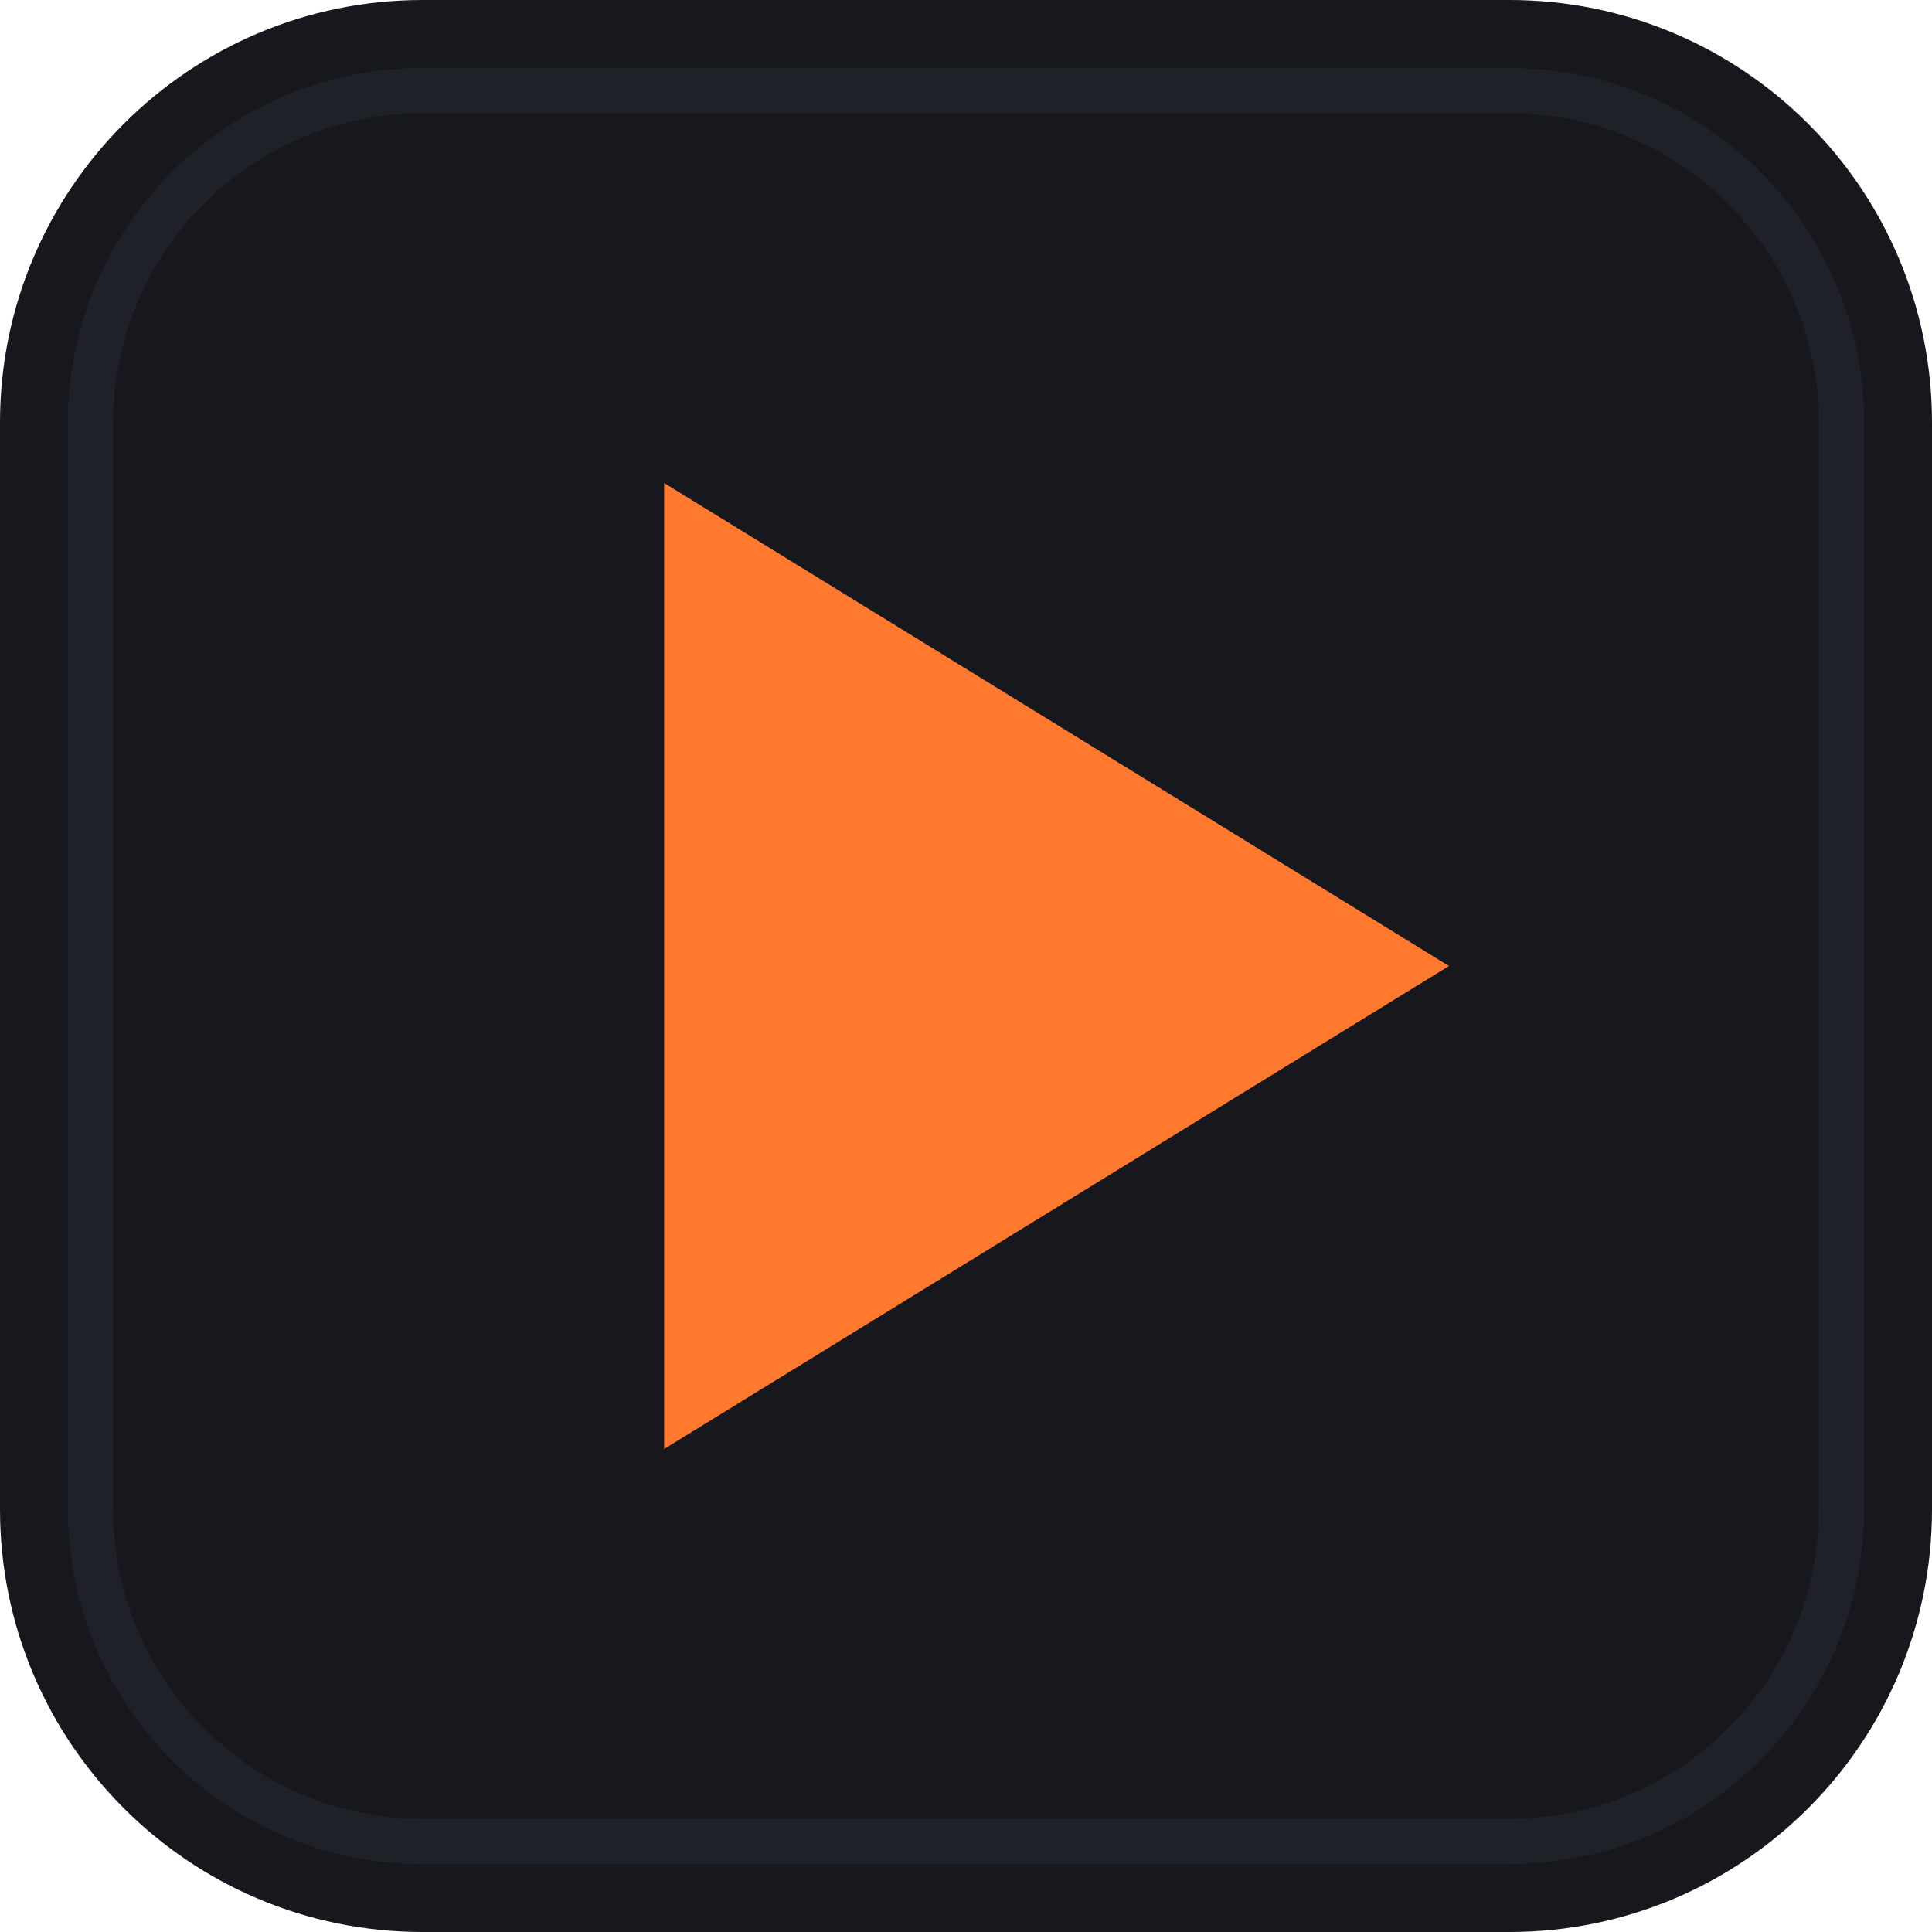
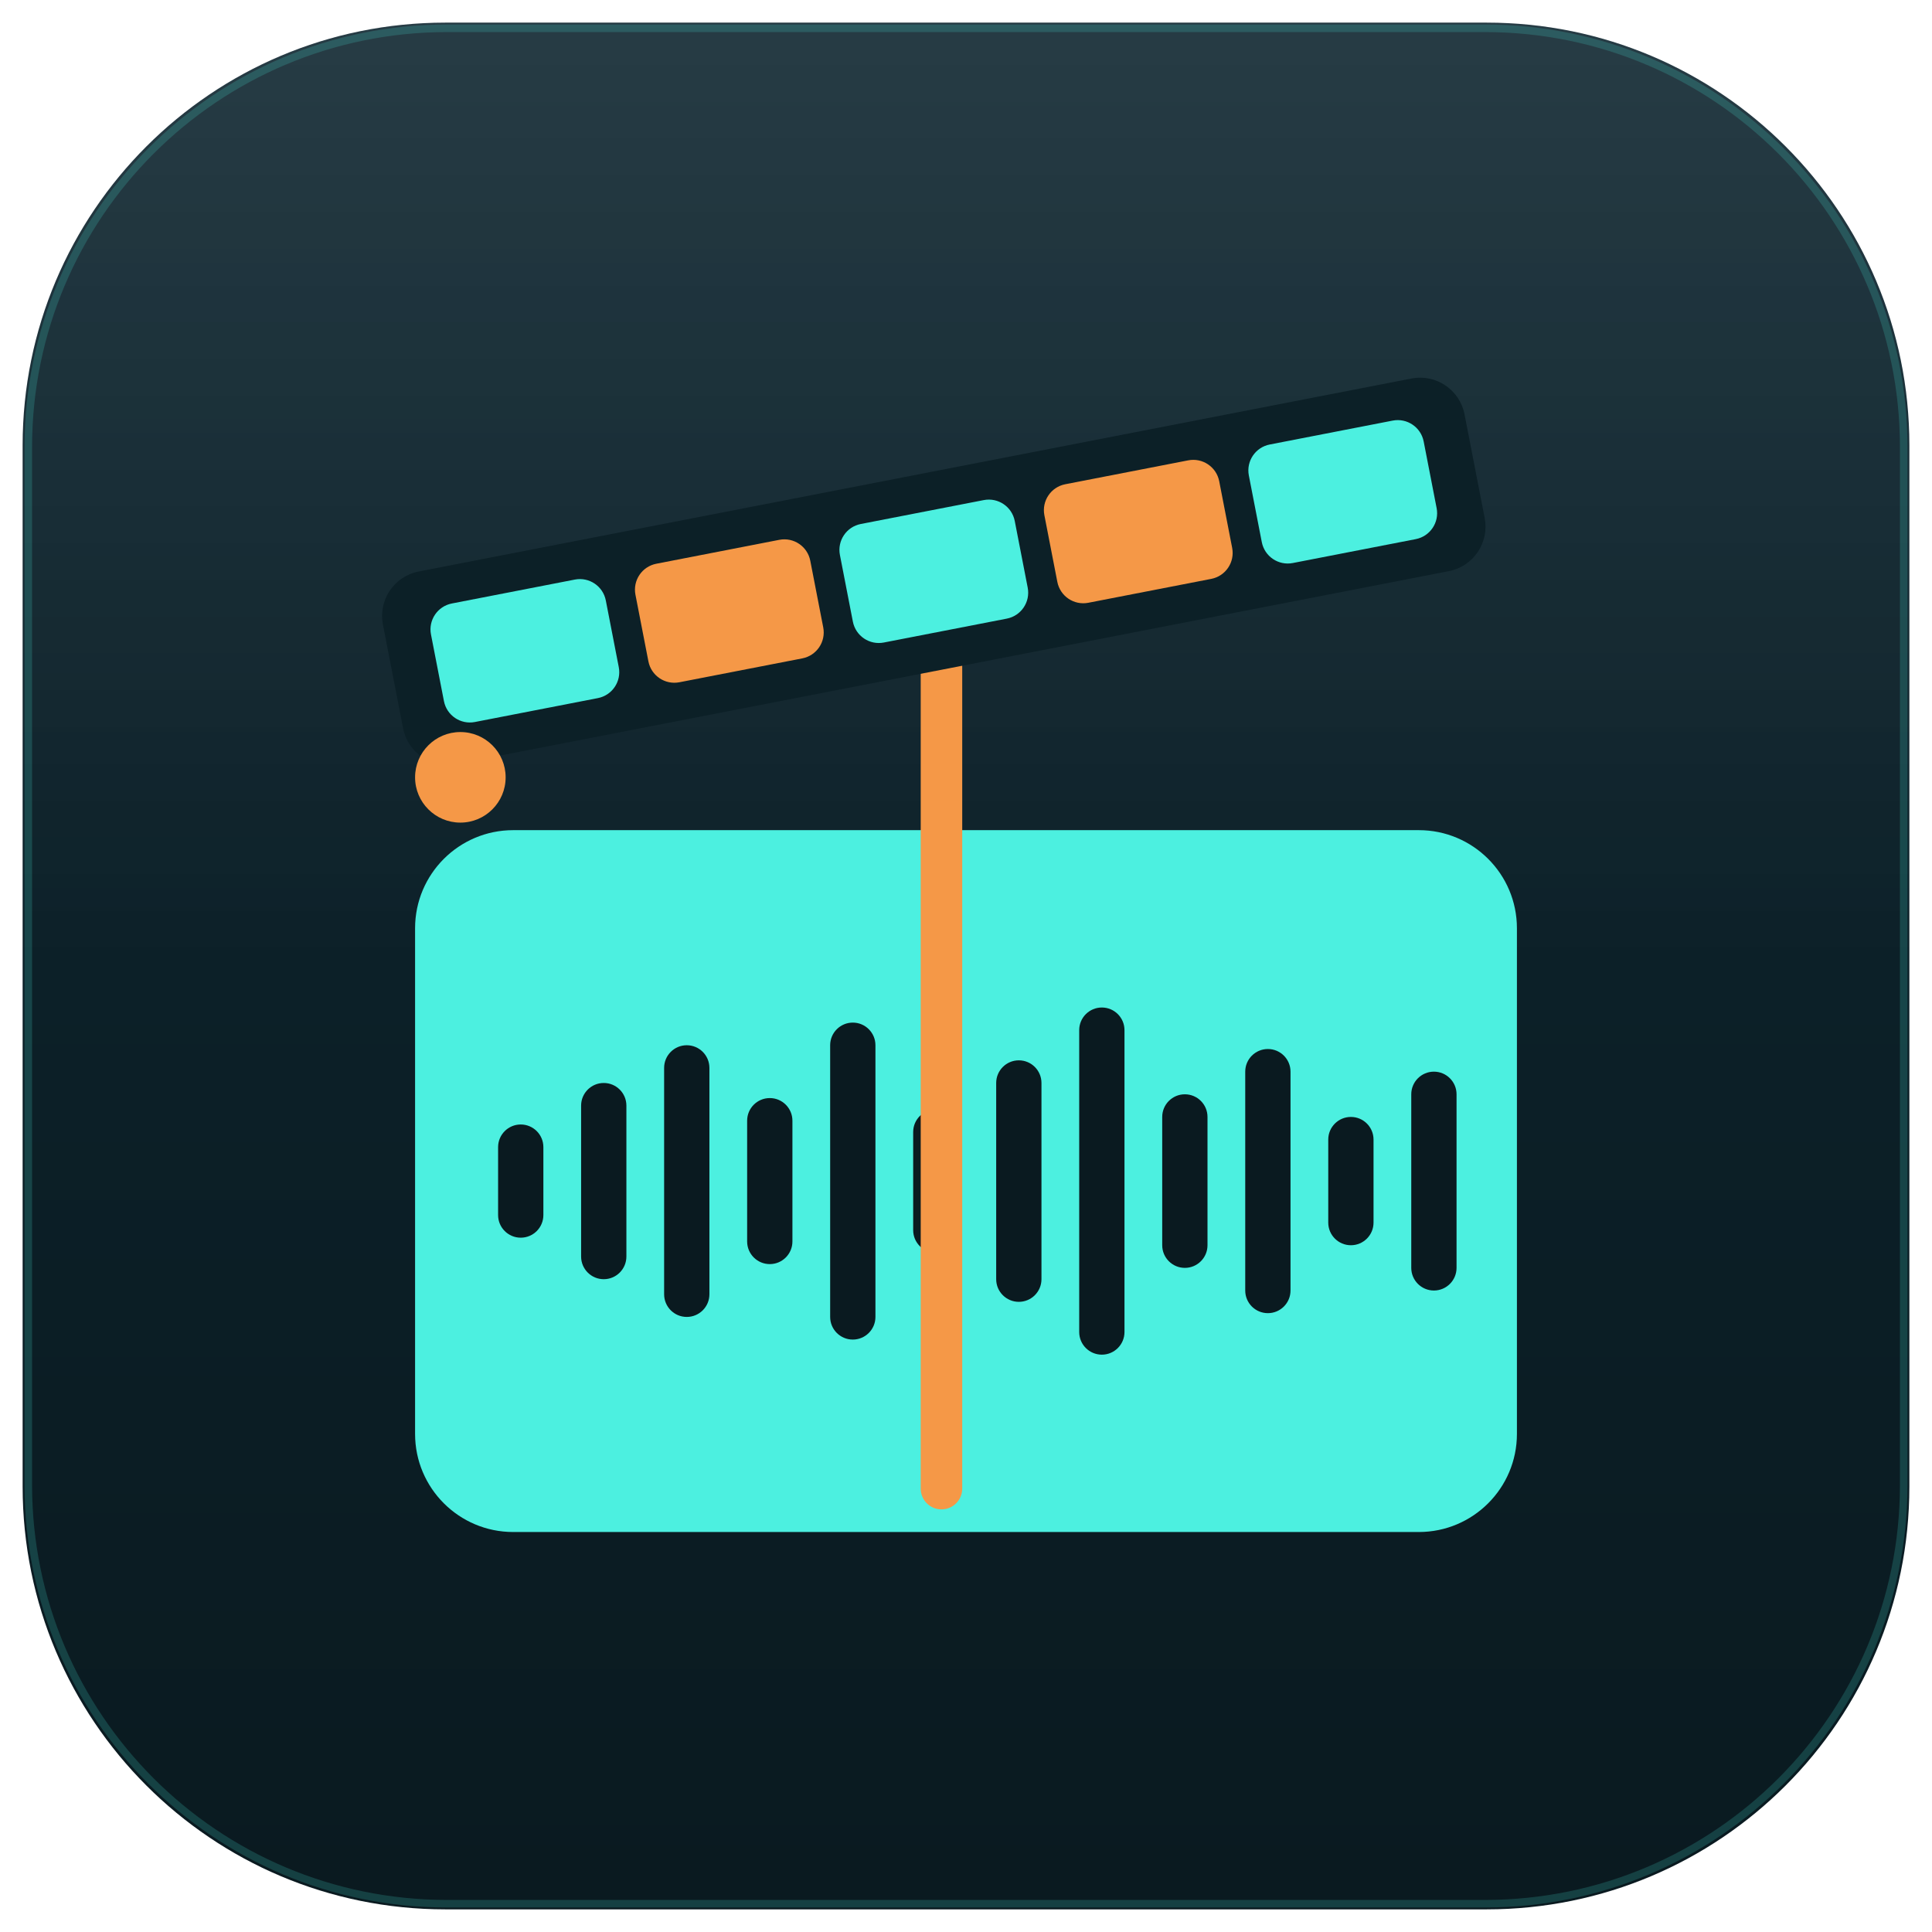
- <svg xmlns="http://www.w3.org/2000/svg" viewBox="0 0 64 64" width="64" height="64">
-   <rect width="64" height="64" rx="14" fill="#16181d" />
-   <rect x="3" y="3" width="58" height="58" rx="11" fill="none" stroke="#1e2128" stroke-width="1.5" />
-   <path d="M22 16 L48 32 L22 48 Z" fill="#ff7a2f" />
+ <svg xmlns="http://www.w3.org/2000/svg" viewBox="0 0 512 512">
+   <defs>
+     <linearGradient id="bg" x1="0" y1="0" x2="0" y2="1">
+       <stop offset="0" stop-color="#0e2630" />
+       <stop offset="1" stop-color="#0a1a20" />
+     </linearGradient>
+     <linearGradient id="glass" x1="0" y1="0" x2="0" y2="1">
+       <stop offset="0" stop-color="#fff" stop-opacity="0.10" />
+       <stop offset="0.5" stop-color="#fff" stop-opacity="0" />
+     </linearGradient>
+   </defs>
+   <rect x="6" y="6" width="500" height="500" rx="112" fill="url(#bg)" />
+   <rect x="6" y="6" width="500" height="500" rx="112" fill="url(#glass)" />
+   <rect x="7.5" y="7.5" width="497" height="497" rx="111" fill="none" stroke="#4cf0e0" stroke-opacity="0.18" stroke-width="2" />
+   <rect x="110" y="220" width="292" height="186" rx="26" fill="#4cf0e0" />
+   <rect x="132" y="298" width="12" height="30" rx="6.0" fill="#0a1a20" />
+   <rect x="154" y="287" width="12" height="52" rx="6.0" fill="#0a1a20" />
+   <rect x="176" y="277" width="12" height="72" rx="6.0" fill="#0a1a20" />
+   <rect x="198" y="291" width="12" height="44" rx="6.0" fill="#0a1a20" />
+   <rect x="220" y="271" width="12" height="84" rx="6.0" fill="#0a1a20" />
+   <rect x="242" y="294" width="12" height="38" rx="6.0" fill="#0a1a20" />
+   <rect x="264" y="281" width="12" height="64" rx="6.0" fill="#0a1a20" />
+   <rect x="286" y="267" width="12" height="92" rx="6.0" fill="#0a1a20" />
+   <rect x="308" y="290" width="12" height="46" rx="6.0" fill="#0a1a20" />
+   <rect x="330" y="278" width="12" height="70" rx="6.0" fill="#0a1a20" />
+   <rect x="352" y="296" width="12" height="34" rx="6.0" fill="#0a1a20" />
+   <rect x="374" y="284" width="12" height="58" rx="6.0" fill="#0a1a20" />
+   <rect x="244" y="150" width="11" height="250" rx="5.5" fill="#f59847" />
+   <circle cx="249.5" cy="150" r="14" fill="#f59847" />
+   <g transform="rotate(-11 124 208)">
+     <rect x="110" y="150" width="292" height="52" rx="12" fill="#0c2027" />
+     <rect x="122.0" y="160" width="47.2" height="32" rx="7" fill="#4cf0e0" />
+     <rect x="177.2" y="160" width="47.2" height="32" rx="7" fill="#f59847" />
+     <rect x="232.4" y="160" width="47.2" height="32" rx="7" fill="#4cf0e0" />
+     <rect x="287.6" y="160" width="47.2" height="32" rx="7" fill="#f59847" />
+     <rect x="342.8" y="160" width="47.2" height="32" rx="7" fill="#4cf0e0" />
+   </g>
+   <circle cx="122" cy="206" r="12" fill="#f59847" />
</svg>
